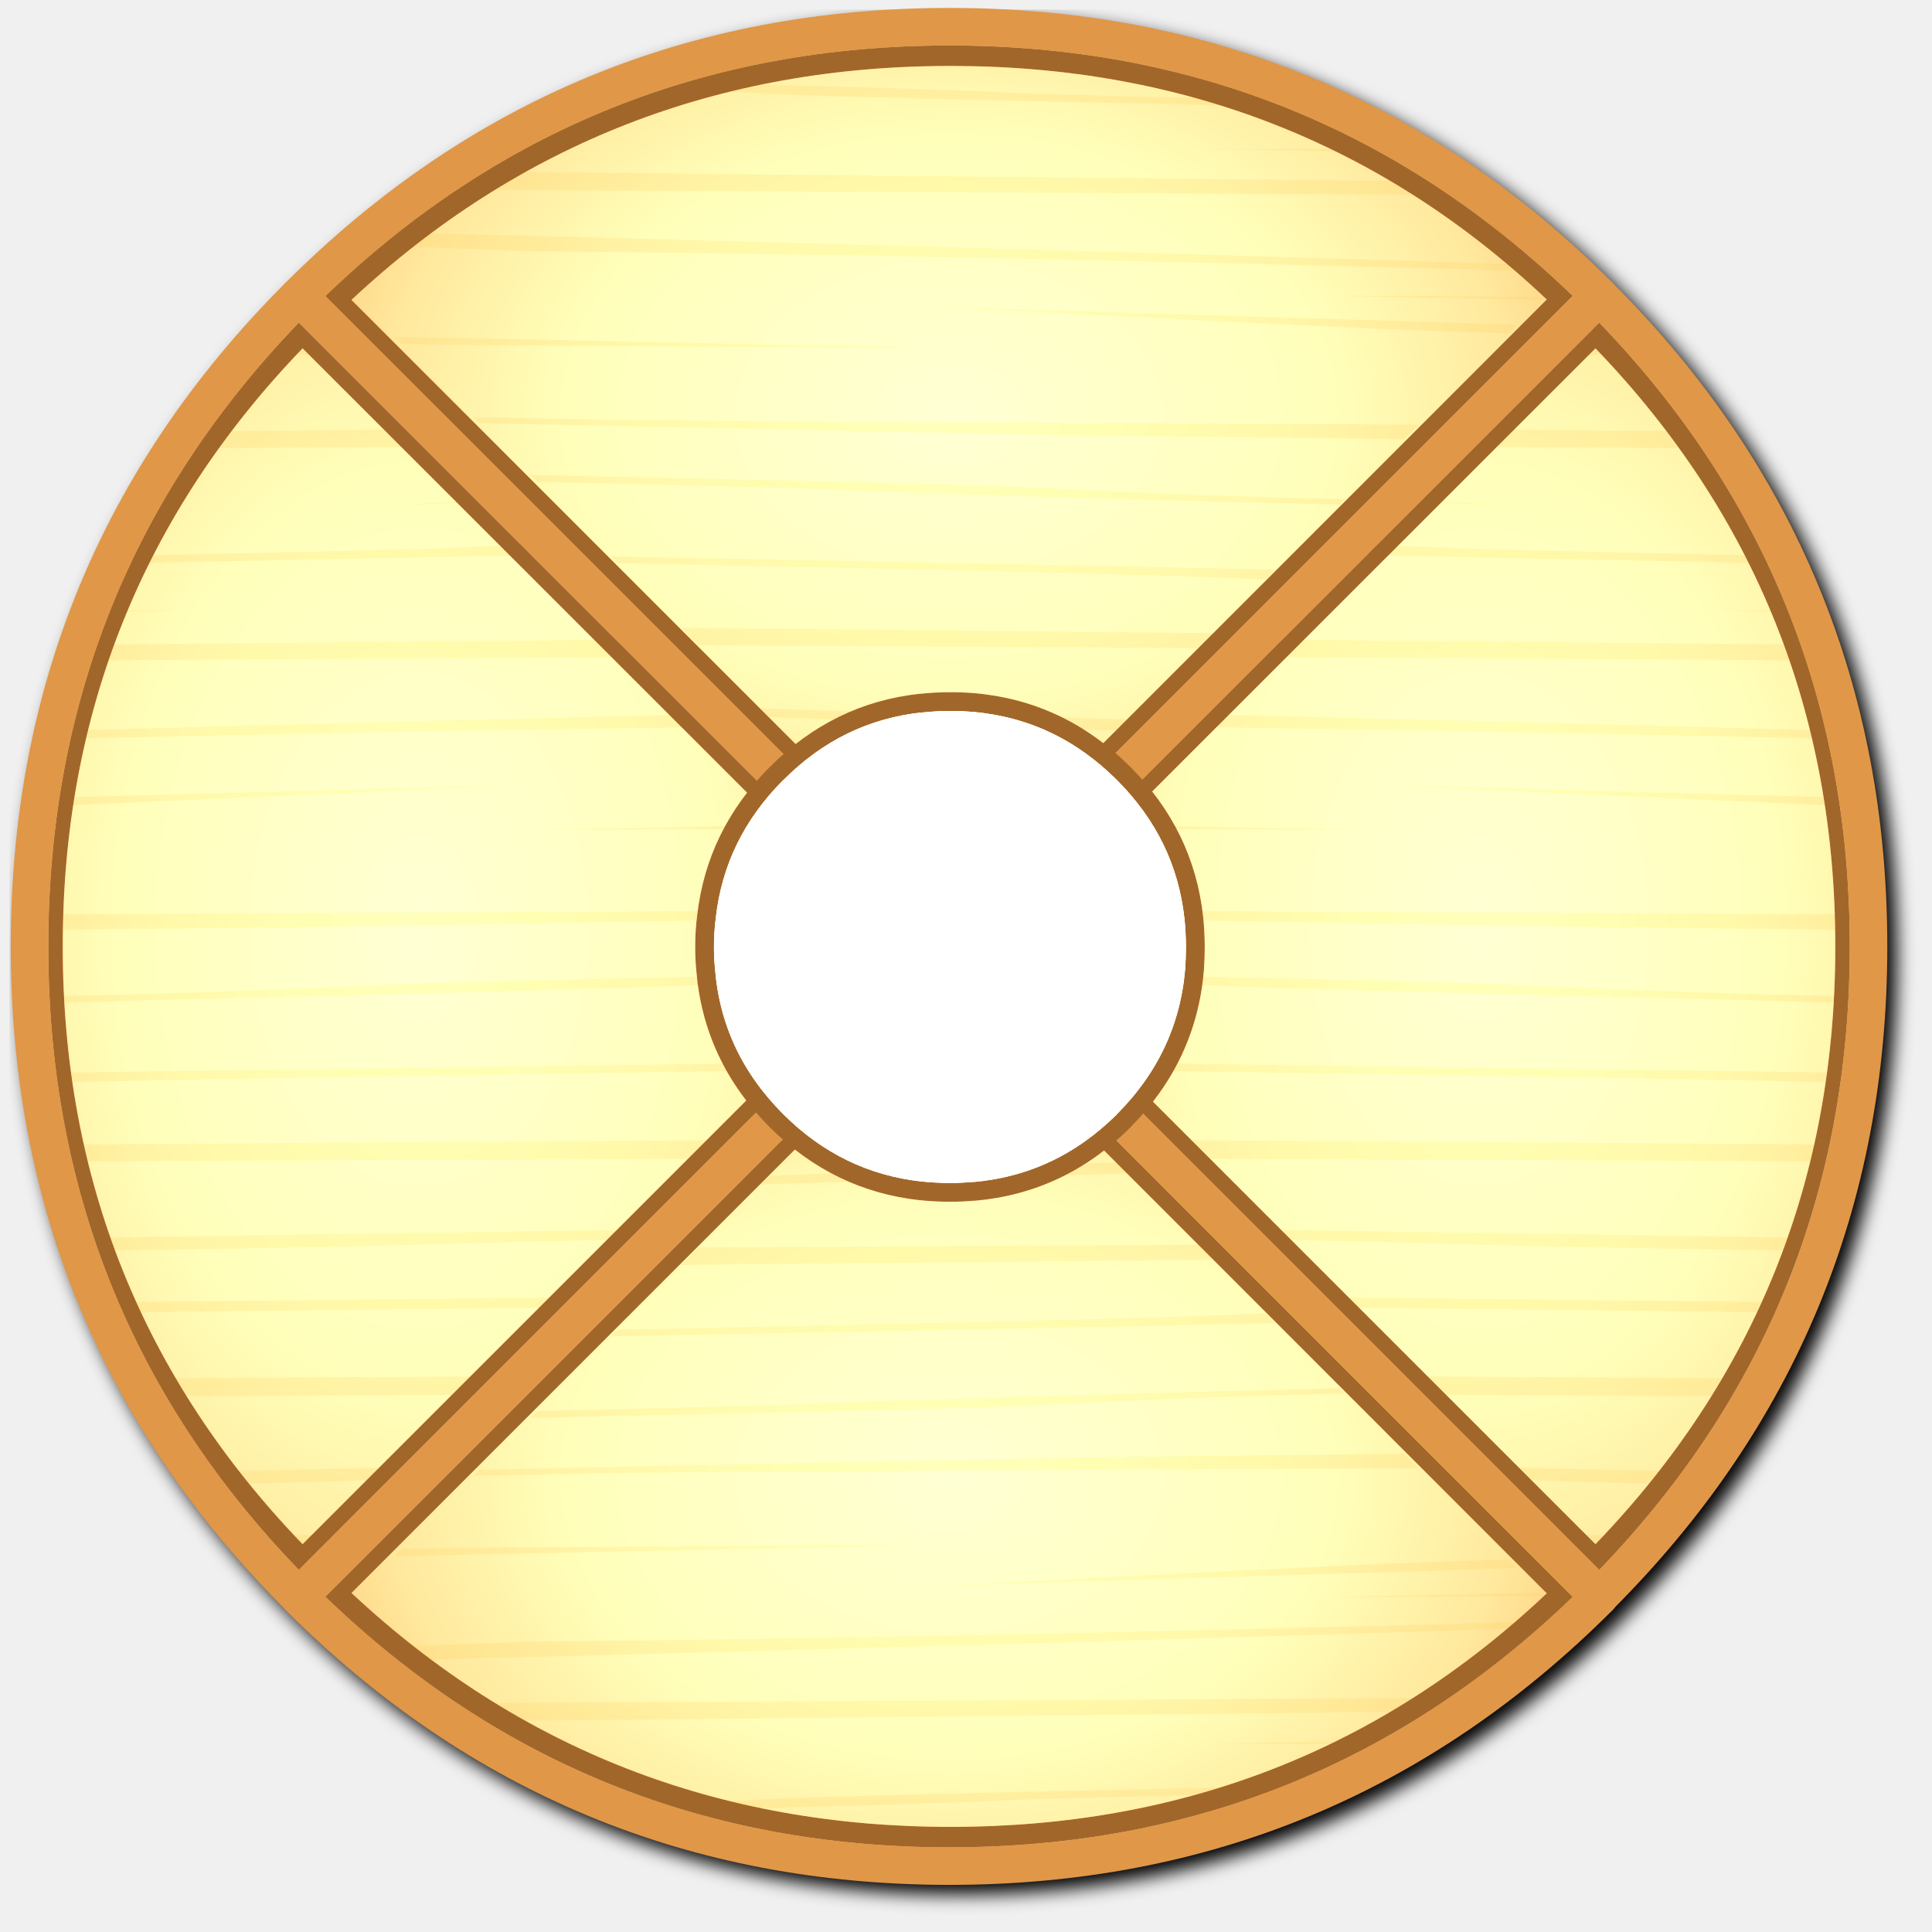
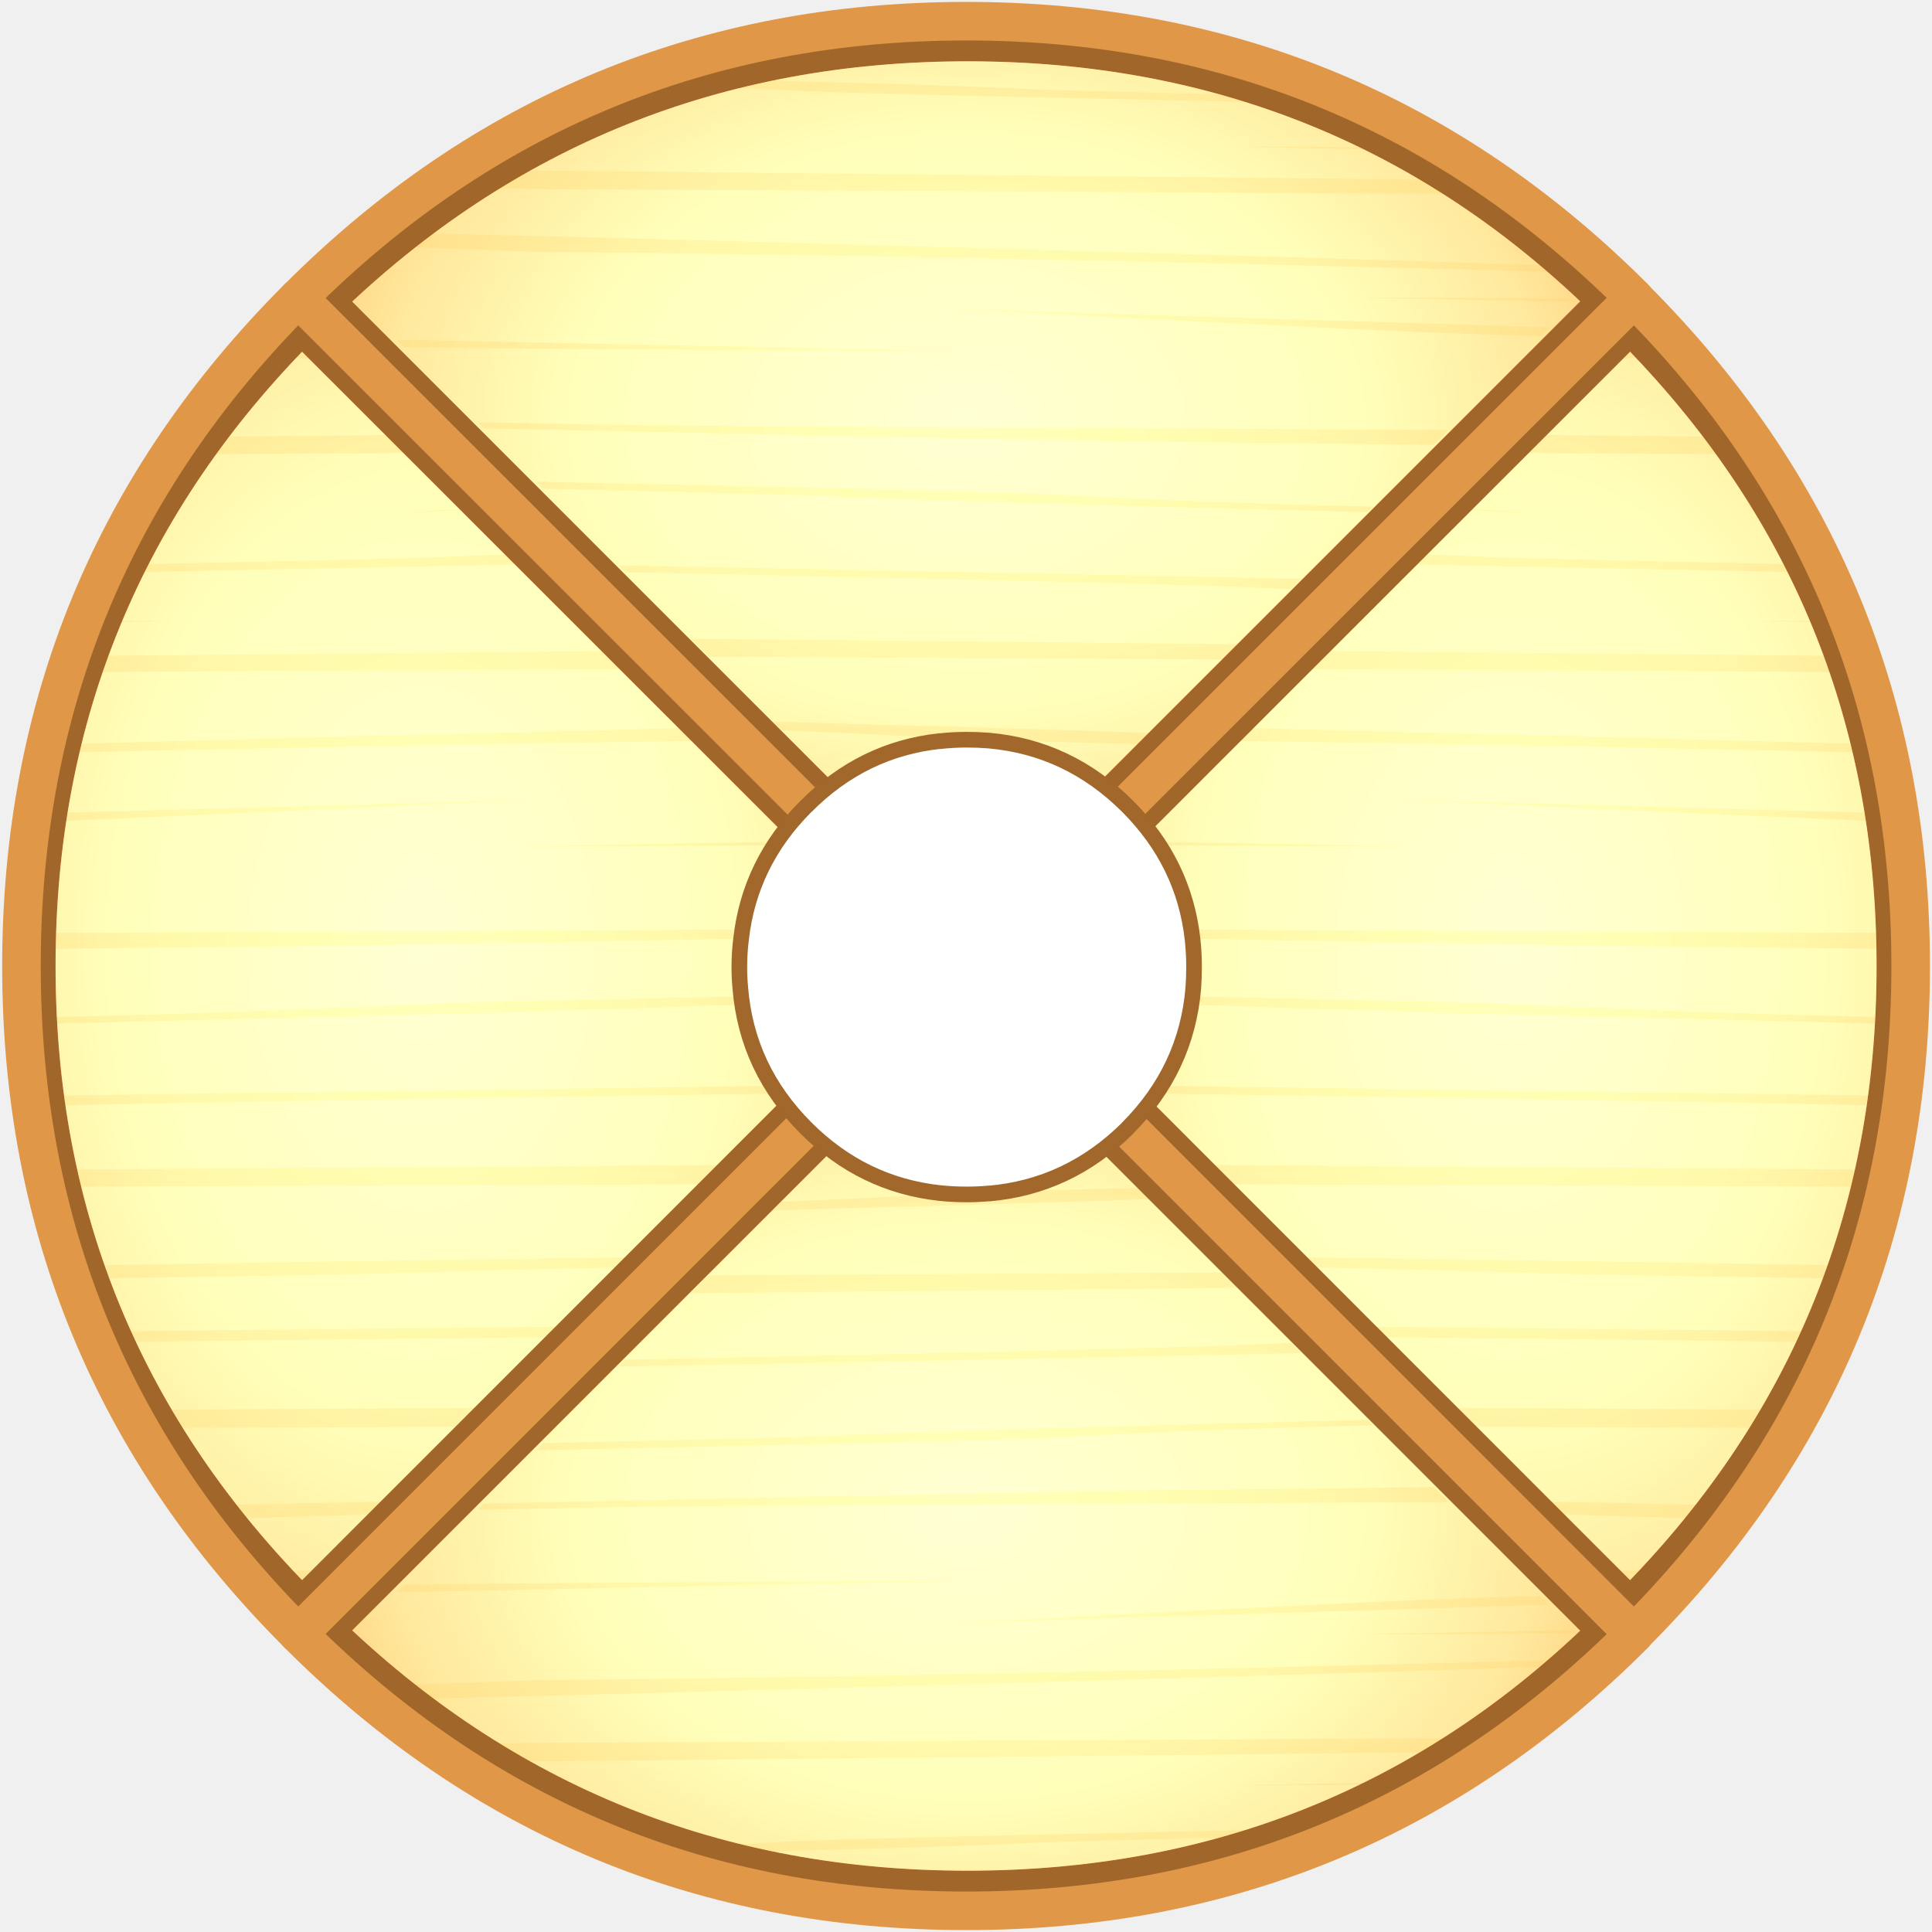
- <svg xmlns="http://www.w3.org/2000/svg" xmlns:xlink="http://www.w3.org/1999/xlink" version="1.1" preserveAspectRatio="none" x="0px" y="0px" width="725px" height="725px" viewBox="0 0 725 725">
+ <svg xmlns="http://www.w3.org/2000/svg" xmlns:xlink="http://www.w3.org/1999/xlink" version="1.1" preserveAspectRatio="none" x="0px" y="0px" width="741px" height="741px" viewBox="0 0 741 741">
  <defs>
    <radialGradient id="Gradient_1" gradientUnits="userSpaceOnUse" cx="0" cy="0" r="183.238" fx="0" fy="0" gradientTransform="matrix( 1, 0, 0, 0.7293813, 0,-18.75) " spreadMethod="pad">
      <stop offset="0%" stop-color="#FFCE95" />
      <stop offset="54.51%" stop-color="#F1BC7F" />
      <stop offset="81.961%" stop-color="#E0A765" />
      <stop offset="97.255%" stop-color="#CE914A" />
      <stop offset="100%" stop-color="#B87628" />
    </radialGradient>
    <radialGradient id="Gradient_2" gradientUnits="userSpaceOnUse" cx="0" cy="0" r="220.725" fx="0" fy="0" gradientTransform="matrix( 1, 0, 0, 0.6572658, -4.65,-18.75) " spreadMethod="pad">
      <stop offset="0%" stop-color="#FFCE95" />
      <stop offset="54.51%" stop-color="#F1BC7F" />
      <stop offset="81.961%" stop-color="#E0A765" />
      <stop offset="97.255%" stop-color="#CE914A" />
      <stop offset="100%" stop-color="#B87628" />
    </radialGradient>
    <filter id="Filter_1" x="-20%" y="-20%" width="140%" height="140%" color-interpolation-filters="sRGB">
      <feColorMatrix in="SourceGraphic" type="matrix" values="1.14 0 0 0 0.166 0 1.14 0 0 0.166 0 0 1.14 0 0.166 0 0 0 1 0 " result="result1" />
-       <feFlood flood-color="#000000" flood-opacity="1" in="result1" result="result2" />
-       <feComposite in2="result1" in="result2" operator="in" result="result3" />
-       <feGaussianBlur in="result3" stdDeviation="3.333,3.333" result="result4" />
-       <feOffset dx="3.536" dy="3.536" in="result4" result="result5" />
-       <feComposite in2="result5" in="result1" operator="over" result="result6" />
    </filter>
    <filter id="Filter_2" x="-20%" y="-20%" width="140%" height="140%" color-interpolation-filters="sRGB">
      <feColorMatrix in="SourceGraphic" type="matrix" values="1 0 0 0 0 0 1 0 0 0 0 0 1 0 0 0 0 0 0.21 0" result="result1" />
    </filter>
-     <g id="Symbol_55_0_Layer2_0_FILL">
+     <g id="Symbol_55_0_Layer3_0_FILL">
      <path fill="url(#Gradient_1)" stroke="none" d=" M 173.15 -50.75 Q 101.45 -122.45 0.05 -122.45 -101.45 -122.45 -173.15 -50.75 L -173.2 -50.7 -0.05 122.45 173.15 -50.75 Z" />
    </g>
    <g id="Symbol_53_0_Layer0_0_FILL">
      <path fill="#D38E2D" stroke="none" d=" M -3.65 -158.3 L -1.95 -158.35 Q -89.215 -160.031 -154.3 -161.35 L -152.25 -159.3 Q -140.82 -159.16 -128.65 -159.05 -29.6 -158.2 -3.65 -158.3 M 164.2 -171.4 L 165.1 -172.25 Q 121.835 -172.646 106 -172.55 L 164.2 -171.4 M 1 -8.15 L 4.25 -11.4 Q -0.018 -11.461 -4.5 -11.55 L -1.15 -8.2 Q -0.053 -8.167 1 -8.15 M 31.2 -38.35 L 33.65 -40.85 Q -1.2 -41.871 -35.85 -42.9 L -33.25 -40.3 Q 0.836 -39.266 31.2 -38.35 M 64.8 -95.75 L 78.9 -95.2 Q 82.663 -95.016 87.65 -94.85 L 90.4 -97.6 Q 26.777 -99.002 -94.15 -101.2 L -92.3 -99.35 Q 21.403 -97.008 64.8 -95.75 M 68.95 -76.1 L 73.05 -80.2 Q 10.42 -80.873 -74.6 -81.65 L -69.8 -76.85 -64.05 -76.8 Q -53.276 -76.714 68.95 -76.1 M 46.4 -53.55 L 49.4 -56.55 Q 30.359 -57.2 2.7 -58 -26.955 -58.845 -52.5 -59.55 L -50.2 -57.25 Q -25.917 -56.286 -8.5 -55.25 4 -54.6 22.25 -54.2 31.343 -53.911 46.4 -53.55 M 126.1 -133.3 L 130.15 -137.3 Q -66.407 -138.221 -95.05 -138.65 L -132.3 -139.35 -130.65 -137.7 Q 20.855 -134.441 49.2 -134.15 85.693 -133.73 126.1 -133.3 M 109.65 -116.85 Q 97.231 -117.185 85.9 -117.5 56.15 -118.4 29.4 -119.75 22 -120.3 4.65 -120.75 -21.442 -121.601 -116.45 -123.5 L -114.55 -121.6 Q -73.141 -120.652 -53.15 -120.1 L -42 -119.8 Q -28.4 -119.1 20.5 -117.65 72.662 -116.196 108.15 -115.35 L 109.65 -116.85 M 155.1 -162.3 L 157.5 -164.65 -3.6 -169.55 Q 107.75 -163.65 144.2 -162.6 149.693 -162.446 155.1 -162.3 M 159.45 -179.4 Q 158.491 -180.271 157.5 -181.15 108.529 -182.746 34.6 -184.9 -81.794 -188.223 -147.35 -189.7 -149.563 -187.895 -151.8 -186.05 -119.985 -184.848 -116.3 -184.75 -8.654 -183.806 159.45 -179.4 M 127.4 -203.95 Q 126.792 -203.95 126.2 -203.95 35 -205 -115.2 -206.4 -119.35 -206.442 -123.4 -206.45 -127.271 -204.08 -131.1 -201.55 L -75.75 -201.25 Q 22.5 -200.8 99.35 -200.35 117.072 -200.304 132.95 -200.25 130.212 -202.148 127.4 -203.95 M 72.25 -212.8 L 70.55 -212.8 Q 92.953 -212.332 113.9 -211.95 113.245 -212.309 112.55 -212.7 84.206 -212.8 72.25 -212.8 M 1.8 -239.95 Q 14.205 -239.384 25.25 -238.75 L 25.75 -238.75 Q 14.011 -239.867 1.8 -239.95 M 28.95 -227.75 L 17.75 -228.1 Q -3.05 -229.15 -44.65 -230.15 -56.805 -230.501 -68.05 -230.8 -70.867 -229.964 -73.7 -229.1 -63.45 -228.624 -53.65 -228.05 -41.1 -227.4 -28.9 -227.1 5.973 -226.122 86.9 -224.5 84.337 -225.469 81.7 -226.4 47.212 -227.229 28.95 -227.75 Z" />
    </g>
-     <g id="Symbol_55_0_Layer0_0_FILL">
-       <path fill="#9F5F1A" stroke="none" d=" M 178.15 -50.75 Q 178.145 -52.816 176.65 -54.3 103.515 -127.445 0.05 -127.45 -103.516 -127.444 -176.7 -54.3 -178.145 -52.816 -178.15 -50.75 L -178.2 -50.7 Q -178.195 -48.634 -176.75 -47.2 L -3.6 125.95 Q -2.116 127.445 -0.05 127.45 2.016 127.445 3.45 125.95 L 176.65 -47.25 Q 178.145 -48.684 178.15 -50.75 M 0.05 -117.45 Q 96.882 -117.455 166.05 -50.75 L -0.05 115.4 -166.15 -50.7 Q -96.915 -117.456 0.05 -117.45 Z" />
-       <path fill="#683500" stroke="none" d=" M 166.05 -50.75 Q 96.882 -117.455 0.05 -117.45 -96.915 -117.456 -166.15 -50.7 L -0.05 115.4 166.05 -50.75 M 0.55 -112 Q 93.37 -111.961 159.15 -49.8 L -0.05 109.45 -159.2 -49.7 Q -92.431 -112.096 0.55 -112 Z" />
-     </g>
-     <g id="Symbol_55_copy_0_Layer2_0_FILL">
+     <g id="Symbol_55_copy_0_Layer3_0_FILL">
      <path fill="url(#Gradient_2)" stroke="none" d=" M 173.15 -50.75 Q 101.45 -122.45 0.05 -122.45 -101.45 -122.45 -173.15 -50.75 L -173.2 -50.7 -0.05 122.45 173.15 -50.75 Z" />
    </g>
    <g id="Symbol_53_copy_0_Layer0_0_FILL">
      <path fill="#D38E2D" stroke="none" d=" M -88.45 -36.7 Q -87.028 -36.691 -85.65 -36.7 -31.046 -36.353 -11.4 -36.45 L -9.35 -36.5 Q -48.846 -37.173 -84.55 -37.75 -85.951 -37.777 -87.35 -37.8 L -88.45 -36.7 M 39.75 151.15 Q 39.698 151.173 39.6 151.15 L 42.4 153.95 Q 42.499 153.973 42.55 153.95 45.823 154.041 49.05 154.1 52.315 154.175 55.55 154.25 56.726 152.917 57.85 151.55 53.455 151.467 49.05 151.35 44.41 151.27 39.75 151.15 M 2.5 114.05 Q 2.565 114.075 2.6 114.05 22.17 114.139 49.05 114.25 65.349 114.306 84.35 114.35 85.719 112.039 87 109.65 68.528 109.558 49.05 109.4 24.144 109.274 -2.35 109.1 -2.407 109.1 -2.5 109.1 L 2.5 114.05 M 71.35 134.35 Q 63.343 134.195 54.8 134.05 51.908 133.992 49.05 133.9 35.196 133.655 21.95 133.35 21.882 133.374 21.8 133.35 L 24.9 136.45 Q 24.985 136.473 25.05 136.45 31.584 136.724 37.6 137 42.975 137.187 49.05 137.35 58.157 137.61 68.8 137.8 70.111 136.102 71.35 134.35 M 95.8 92.05 Q 96.439 90.704 97 89.3 73.02 89.068 49 88.8 12.785 88.438 -23.4 88.05 -23.451 88.074 -23.5 88.05 L -20.75 90.8 Q -20.696 90.825 -20.65 90.8 14.893 91.207 49 91.55 72.767 91.827 95.8 92.05 M 104.3 74.1 Q 104.55 73.15 104.85 72.25 104.234 72.239 103.6 72.2 78.795 71.771 49 71.3 46.919 71.282 44.8 71.25 -0.697 70.552 -41.45 70.05 -41.46 70.075 -41.5 70.05 L -38.9 72.65 Q -38.863 72.674 -38.85 72.65 -4.733 73.375 21.75 74.2 34.016 74.533 49 74.8 65.529 75.114 85.35 75.35 92.857 75.49 102.45 75.55 103.145 75.593 103.85 75.6 104.05 74.85 104.3 74.1 M 113.2 30.2 Q 113.3 29.2 113.45 28.2 84.121 27.777 49 27.3 -10.264 26.491 -86.05 25.5 L -86.05 25.5 -84.05 27.55 -84 27.55 Q -4.103 28.708 49 29.6 88.24 30.246 112.85 30.75 L 113.15 30.75 Q 113.15 30.45 113.2 30.2 M 114.95 7.85 Q 105.1 7.6 95.9 7.4 71.601 6.718 48.95 5.8 38.404 5.412 28.2 4.95 19.35 4.4 -1.45 3.9 -27.356 3.156 -109.9 1.65 L -109.95 1.65 Q -110.54 1.661 -111.15 1.65 L -109.2 3.75 Q -108.512 3.763 -107.85 3.75 L -107.8 3.75 Q -84.826 4.212 -70.7 4.6 L -57.35 4.9 Q -41.05 5.65 17.55 7.2 33.954 7.604 48.95 7.95 86.097 8.888 114.85 9.6 114.85 9.5 114.85 9.4 L 114.85 9.35 Q 114.9 8.6 114.95 7.85 M 110.65 47.35 Q 110.584 47.349 110.5 47.35 81.25 47.127 49 46.9 -4.129 46.541 -65.35 46.15 L -65.4 46.15 -60.35 51.2 -60.3 51.2 Q -26.606 51.333 49 51.6 76.487 51.685 109.5 51.8 109.628 51.8 109.75 51.8 109.85 51.3 109.95 50.75 L 109.95 50.7 Q 110.3 49 110.65 47.35 M 112.75 -44.2 Q 112.7 -44.7 112.65 -45.1 L -11.35 -48.5 Q 21.529 -46.945 48.95 -45.7 85.894 -44.019 112.95 -42.9 112.85 -43.55 112.75 -44.2 M 104.45 -84.15 Q 104.15 -85 103.95 -85.8 103.549 -85.804 103.15 -85.8 77.59 -86.071 48.95 -86.35 9.754 -86.712 -35.25 -87.1 L -40 -82.35 Q 6.735 -82.094 48.95 -81.9 77.822 -81.739 104.55 -81.6 104.892 -81.602 105.2 -81.6 104.8 -82.9 104.45 -84.15 M 48.95 -64.6 Q 41.797 -64.802 34.45 -65 -14.017 -66.181 -55.15 -67.2 L -58.55 -63.8 Q -8.698 -63.095 48.95 -62 78.498 -61.424 110.1 -60.75 110 -61.3 109.9 -61.8 L 109.9 -61.7 Q 109.75 -62.35 109.65 -62.95 81.411 -63.729 48.95 -64.6 M 48.95 -10.55 Q 50.579 -10.512 51.95 -10.5 82.4 -10.15 115.2 -9.85 115.15 -11.85 115.1 -13.8 115.1 -13.95 115.1 -14 79.402 -14.153 48.95 -14.3 -68.097 -14.823 -107.15 -15.15 -107.816 -15.145 -108.45 -15.15 L -110.25 -13.25 Q -109.66 -13.239 -109.1 -13.25 17.023 -10.868 48.95 -10.55 M 79.55 -94.95 L 78.8 -94.95 Q 89.436 -94.762 99.85 -94.55 100.5 -94.515 101.15 -94.5 101.1 -94.75 101.05 -94.9 100.373 -94.903 99.7 -94.9 86.965 -94.95 79.55 -94.95 M 20.75 -143.15 L 16.05 -138.4 Q 32.791 -138.313 48.9 -138.25 62.934 -138.152 76.5 -138.1 74.94 -140.35 73.3 -142.6 61.379 -142.736 48.9 -142.85 35.152 -142.988 20.75 -143.15 M 1.5 -123.85 Q 12.847 -123.35 23.25 -122.8 12.583 -123.728 1.65 -124 L 1.5 -123.85 M 56.05 -164.1 Q 52.504 -164.165 48.9 -164.25 45.452 -164.276 41.95 -164.35 L 40.1 -162.45 Q 44.17 -162.705 48.9 -163.05 52.543 -163.272 56.55 -163.55 56.328 -163.829 56.05 -164.1 M 93.6 -108.7 Q 92.269 -109.127 90.95 -109.55 66.548 -110.08 48.9 -110.5 36.642 -110.774 27.65 -111 L 14.25 -111.35 Q 4.111 -111.825 -10.1 -112.3 L -12.75 -109.6 Q 12.714 -109.05 48.9 -108.35 69.768 -107.948 94.15 -107.5 95.281 -107.471 96.4 -107.45 96.3 -107.6 96.25 -107.75 94.919 -108.227 93.6 -108.7 Z" />
    </g>
-     <g id="Symbol_55_copy_0_Layer0_0_FILL">
-       <path fill="#9F5F1A" stroke="none" d=" M 178.15 -50.75 Q 178.145 -52.816 176.65 -54.3 103.515 -127.445 0.05 -127.45 -103.516 -127.444 -176.7 -54.3 -178.145 -52.816 -178.15 -50.75 L -178.2 -50.7 Q -178.195 -48.634 -176.75 -47.2 L -3.6 125.95 Q -2.116 127.445 -0.05 127.45 2.016 127.445 3.45 125.95 L 176.65 -47.25 Q 178.145 -48.684 178.15 -50.75 M 0.05 -117.45 Q 96.882 -117.455 166.05 -50.75 L -0.05 115.4 -166.15 -50.7 Q -96.915 -117.456 0.05 -117.45 Z" />
-       <path fill="#683500" stroke="none" d=" M 166.05 -50.75 Q 96.882 -117.455 0.05 -117.45 -96.915 -117.456 -166.15 -50.7 L -0.05 115.4 166.05 -50.75 M 0.05 -113.6 Q 92.881 -113.605 159.2 -49.75 L -0.05 109.55 -159.3 -49.7 Q -92.913 -113.606 0.05 -113.6 Z" />
-     </g>
-     <g id="Symbol_16_copy_2_0_Layer0_0_FILL">
+     <g id="Layer0_0_MEMBER_1_FILL">
      <path fill="#FFFFFF" stroke="none" d=" M 949.15 400.2 L 949.2 400.15 Q 917.9 403.5 895 426.6 L 894.95 426.6 Q 872.15 449.45 868.7 480.35 868 485.85 868 491.65 868 495.925 868.4 500.15 871.05 532.85 895 556.8 917.9 579.7 949.15 583.1 L 949.25 583.1 Q 954.5 583.65 960.05 583.65 964.6 583.65 968.95 583.25 L 968.95 583.3 Q 1001.4 580.5 1025.2 556.8 L 1025.2 556.75 Q 1049 532.85 1051.75 500.15 L 1051.75 500.1 Q 1052.05 495.9 1052.05 491.65 1052.05 485.9 1051.45 480.45 L 1051.45 480.4 Q 1048 449.45 1025.2 426.6 1001.4 402.8 968.95 399.95 964.6 399.6 960.05 399.6 954.45 399.6 949.15 400.2 Z" />
    </g>
-     <path id="Symbol_16_copy_2_0_Layer0_0_1_STROKES" stroke="#683500" stroke-width="5" stroke-linejoin="round" stroke-linecap="round" fill="none" d=" M 65.358 6.174 Q 65.571 3.191 65.571 0.172 65.571 -3.911 65.145 -7.782 L 65.145 -7.817 Q 62.695 -29.798 46.502 -46.027 29.599 -62.929 6.553 -64.953 3.464 -65.202 0.232 -65.202 -3.745 -65.202 -7.509 -64.776 L -7.473 -64.811 Q -29.703 -62.432 -45.966 -46.027 L -46.002 -46.027 Q -62.195 -29.798 -64.645 -7.853 -65.142 -3.947 -65.142 0.172 -65.142 3.208 -64.858 6.209 -62.976 29.433 -45.966 46.442 -29.703 62.706 -7.509 65.121 L -7.438 65.121 Q -3.709 65.511 0.232 65.511 3.464 65.511 6.553 65.227 L 6.553 65.263 Q 29.599 63.274 46.502 46.442 L 46.502 46.407 Q 63.405 29.433 65.358 6.209 L 65.358 6.174 Z" />
+     <path id="Symbol_55_0_Layer1_0_1_STROKES" stroke="#683500" stroke-width="10" stroke-linejoin="round" stroke-linecap="round" fill="none" d=" M -166.363 -49.799 L -166.315 -49.847 Q -97.003 -117.075 0.504 -117.011 98.009 -116.951 166.315 -49.847 L -0.048 116.516 -166.363 -49.799 Z" />
+     <path id="Symbol_55_0_Layer0_0_1_STROKES" stroke="#9F5F1A" stroke-width="10" stroke-linejoin="round" stroke-linecap="round" fill="none" d=" M -173.2 -50.7 L -173.15 -50.75 Q -101.45 -122.45 0.05 -122.45 101.45 -122.45 173.15 -50.75 L -0.05 122.45 -173.2 -50.7 Z" />
+     <path id="Symbol_55_copy_0_Layer1_0_1_STROKES" stroke="#683500" stroke-width="10" stroke-linejoin="round" stroke-linecap="round" fill="none" d=" M -166.368 -49.703 L -166.318 -49.752 Q -97.465 -118.606 0.049 -118.606 97.465 -118.606 166.318 -49.752 L -0.049 116.616 -166.368 -49.703 Z" />
+     <path id="Symbol_55_copy_0_Layer0_0_1_STROKES" stroke="#9F5F1A" stroke-width="10" stroke-linejoin="round" stroke-linecap="round" fill="none" d=" M -173.2 -50.7 L -173.15 -50.75 Q -101.45 -122.45 0.05 -122.45 101.45 -122.45 173.15 -50.75 L -0.05 122.45 -173.2 -50.7 Z" />
+     <path id="Layer0_0_MEMBER_1_1_STROKES" stroke="#A1672B" stroke-width="6" stroke-linejoin="round" stroke-linecap="round" fill="none" d=" M 457.69 378.945 Q 457.974 374.965 457.974 370.938 457.974 365.489 457.405 360.325 L 457.405 360.278 Q 454.136 330.949 432.531 309.297 409.978 286.744 379.228 284.043 375.106 283.711 370.795 283.711 365.488 283.711 360.466 284.28 L 360.513 284.233 Q 330.853 287.407 309.153 309.297 L 309.106 309.297 Q 287.5 330.949 284.231 360.23 283.568 365.442 283.568 370.938 283.568 374.989 283.947 378.993 286.458 409.979 309.153 432.674 330.853 454.374 360.466 457.596 L 360.561 457.596 Q 365.535 458.118 370.795 458.118 375.106 458.118 379.228 457.738 L 379.228 457.786 Q 409.978 455.133 432.531 432.674 L 432.531 432.627 Q 455.084 409.979 457.69 378.993 L 457.69 378.945 Z" />
  </defs>
-   <g filter="url(#Filter_1)" transform="matrix( 1, 0, 0, 1, 0,0) ">
-     <g transform="matrix( 1.408966, 0, 0, 1.408966, 356.2,355.15) ">
-       <g transform="matrix( 1, 0, 0, 1, 0,-122.5) ">
-         <g transform="matrix( 1, 0, 0, 1, 0,0) ">
-           <use xlink:href="#Symbol_55_0_Layer2_0_FILL" />
-         </g>
-         <g transform="matrix( 0.9593048, 0, 0, 0.9727783, 5.4,-3.6) ">
-           <g transform="matrix( 1, 0, 0, 1, -5.4,124.05) ">
-             <use filter="url(#Filter_2)" xlink:href="#Symbol_53_0_Layer0_0_FILL" />
+   <g id="Layer_1">
+     <g filter="url(#Filter_1)" transform="matrix( 1, 0, 0, 1, 0,0) ">
+       <g transform="matrix( 1.47937, 0, 0, 1.47937, 370.6,370.5) ">
+         <g id="Layer_6">
+           <g transform="matrix( 1, 0, 0, 1, 0,-122.5) ">
+             <g id="Layer_2">
+               <g transform="matrix( 1, 0, 0, 1, 0,0) ">
+                 <use xlink:href="#Symbol_55_0_Layer3_0_FILL" />
+               </g>
+             </g>
+             <g id="Symbol_53">
+               <g transform="matrix( 0.9593048, 0, 0, 0.9727783, 5.4,-3.6) ">
+                 <g transform="matrix( 1, 0, 0, 1, -5.4,124.05) ">
+                   <use filter="url(#Filter_2)" xlink:href="#Symbol_53_0_Layer0_0_FILL" />
+                 </g>
+               </g>
+             </g>
+             <g transform="matrix( 0.9605255, 0, 0, 0.9605255, 0,-1.1) ">
+               <use xlink:href="#Symbol_55_0_Layer1_0_1_STROKES" transform="matrix( 1.041092, 0, 0, 1.041092, 0,1.1) " />
+             </g>
+             <g id="Layer_3">
+               <g transform="matrix( 1, 0, 0, 1, 0,0) ">
+                 <use xlink:href="#Symbol_55_0_Layer0_0_1_STROKES" />
+               </g>
+             </g>
+           </g>
+           <g transform="matrix( 1, 0, 0, -1, 0,122.5) ">
+             <g transform="matrix( 1, 0, 0, 1, 0,0) ">
+               <use xlink:href="#Symbol_55_0_Layer3_0_FILL" />
+             </g>
+             <g transform="matrix( 0.9593048, 0, 0, 0.9727783, 5.4,-3.6) ">
+               <g transform="matrix( 1, 0, 0, 1, -5.4,124.05) ">
+                 <use filter="url(#Filter_2)" xlink:href="#Symbol_53_0_Layer0_0_FILL" />
+               </g>
+             </g>
+             <g transform="matrix( 0.9605255, 0, 0, 0.9605255, 0,-1.1) ">
+               <use xlink:href="#Symbol_55_0_Layer1_0_1_STROKES" transform="matrix( 1.041092, 0, 0, 1.041092, 0,1.1) " />
+             </g>
+             <g transform="matrix( 1, 0, 0, 1, 0,0) ">
+               <use xlink:href="#Symbol_55_0_Layer0_0_1_STROKES" />
+             </g>
+           </g>
+           <g transform="matrix( -0.0001525879, 0.9999847, -0.9999847, -0.0001525879, 122.4,0) ">
+             <g transform="matrix( 1, 0, 0, 1, 0,0) ">
+               <use xlink:href="#Symbol_55_copy_0_Layer3_0_FILL" />
+             </g>
+             <g transform="matrix( 0, -1, 1, 0, 5.4,-1.55) ">
+               <g transform="matrix( 1, 0, 0, 1, 0,0) ">
+                 <use filter="url(#Filter_2)" xlink:href="#Symbol_53_copy_0_Layer0_0_FILL" />
+               </g>
+             </g>
+             <g id="Layer_4">
+               <g transform="matrix( 0.9899902, 0, 0, 0.9899902, 0,-0.5) ">
+                 <use xlink:href="#Symbol_55_copy_0_Layer1_0_1_STROKES" transform="matrix( 1.010101, 0, 0, 1.010101, 0,0.5) " />
+               </g>
+             </g>
+             <g transform="matrix( 1, 0, 0, 1, 0,0) ">
+               <use xlink:href="#Symbol_55_copy_0_Layer0_0_1_STROKES" />
+             </g>
+           </g>
+           <g transform="matrix( 0.0001525879, 0.9999847, 0.9999847, -0.0001525879, -122.5,0) ">
+             <g transform="matrix( 1, 0, 0, 1, 0,0) ">
+               <use xlink:href="#Symbol_55_copy_0_Layer3_0_FILL" />
+             </g>
+             <g transform="matrix( 0, -1, 1, 0, 5.4,-1.55) ">
+               <g transform="matrix( 1, 0, 0, 1, 0,0) ">
+                 <use filter="url(#Filter_2)" xlink:href="#Symbol_53_copy_0_Layer0_0_FILL" />
+               </g>
+             </g>
+             <g transform="matrix( 0.9899902, 0, 0, 0.9899902, 0,-0.5) ">
+               <use xlink:href="#Symbol_55_copy_0_Layer1_0_1_STROKES" transform="matrix( 1.010101, 0, 0, 1.010101, 0,0.5) " />
+             </g>
+             <g transform="matrix( 1, 0, 0, 1, 0,0) ">
+               <use xlink:href="#Symbol_55_copy_0_Layer0_0_1_STROKES" />
+             </g>
          </g>
        </g>
-         <g transform="matrix( 1, 0, 0, 1, 0,0) ">
-           <use xlink:href="#Symbol_55_0_Layer0_0_FILL" />
-         </g>
      </g>
-       <g transform="matrix( 1, 0, 0, -1, 0,122.5) ">
-         <g transform="matrix( 1, 0, 0, 1, 0,0) ">
-           <use xlink:href="#Symbol_55_0_Layer2_0_FILL" />
-         </g>
-         <g transform="matrix( 0.9593048, 0, 0, 0.9727783, 5.4,-3.6) ">
-           <g transform="matrix( 1, 0, 0, 1, -5.4,124.05) ">
-             <use filter="url(#Filter_2)" xlink:href="#Symbol_53_0_Layer0_0_FILL" />
-           </g>
-         </g>
-         <g transform="matrix( 1, 0, 0, 1, 0,0) ">
-           <use xlink:href="#Symbol_55_0_Layer0_0_FILL" />
-         </g>
-       </g>
-       <g transform="matrix( -0.0001525879, 0.9999847, -0.9999847, -0.0001525879, 122.4,0) ">
-         <g transform="matrix( 1, 0, 0, 1, 0,0) ">
-           <use xlink:href="#Symbol_55_copy_0_Layer2_0_FILL" />
-         </g>
-         <g transform="matrix( 0, -1, 1, 0, 5.4,-1.55) ">
-           <g transform="matrix( 1, 0, 0, 1, 0,0) ">
-             <use filter="url(#Filter_2)" xlink:href="#Symbol_53_copy_0_Layer0_0_FILL" />
-           </g>
-         </g>
-         <g transform="matrix( 1, 0, 0, 1, 0,0) ">
-           <use xlink:href="#Symbol_55_copy_0_Layer0_0_FILL" />
-         </g>
-       </g>
-       <g transform="matrix( 0.0001525879, 0.9999847, 0.9999847, -0.0001525879, -122.5,0) ">
-         <g transform="matrix( 1, 0, 0, 1, 0,0) ">
-           <use xlink:href="#Symbol_55_copy_0_Layer2_0_FILL" />
-         </g>
-         <g transform="matrix( 0, -1, 1, 0, 5.4,-1.55) ">
-           <g transform="matrix( 1, 0, 0, 1, 0,0) ">
-             <use filter="url(#Filter_2)" xlink:href="#Symbol_53_copy_0_Layer0_0_FILL" />
-           </g>
-         </g>
-         <g transform="matrix( 1, 0, 0, 1, 0,0) ">
-           <use xlink:href="#Symbol_55_copy_0_Layer0_0_FILL" />
-         </g>
-       </g>
-       <g transform="matrix( 0.7102051, 0, 0, 0.7102051, -681.6,-349) ">
-         <use xlink:href="#Symbol_16_copy_2_0_Layer0_0_FILL" />
-         <use xlink:href="#Symbol_16_copy_2_0_Layer0_0_1_STROKES" transform="matrix( 1.408035, 0, 0, 1.408035, 959.7,491.4) " />
-       </g>
+     </g>
+     <g transform="matrix( 0.9476013, 0, 0, 0.9476013, -538.95,-94.95) ">
+       <use xlink:href="#Layer0_0_MEMBER_1_FILL" />
+       <use xlink:href="#Layer0_0_MEMBER_1_1_STROKES" transform="matrix( 1.055283, 0, 0, 1.055283, 568.75,100.2) " />
    </g>
  </g>
</svg>
